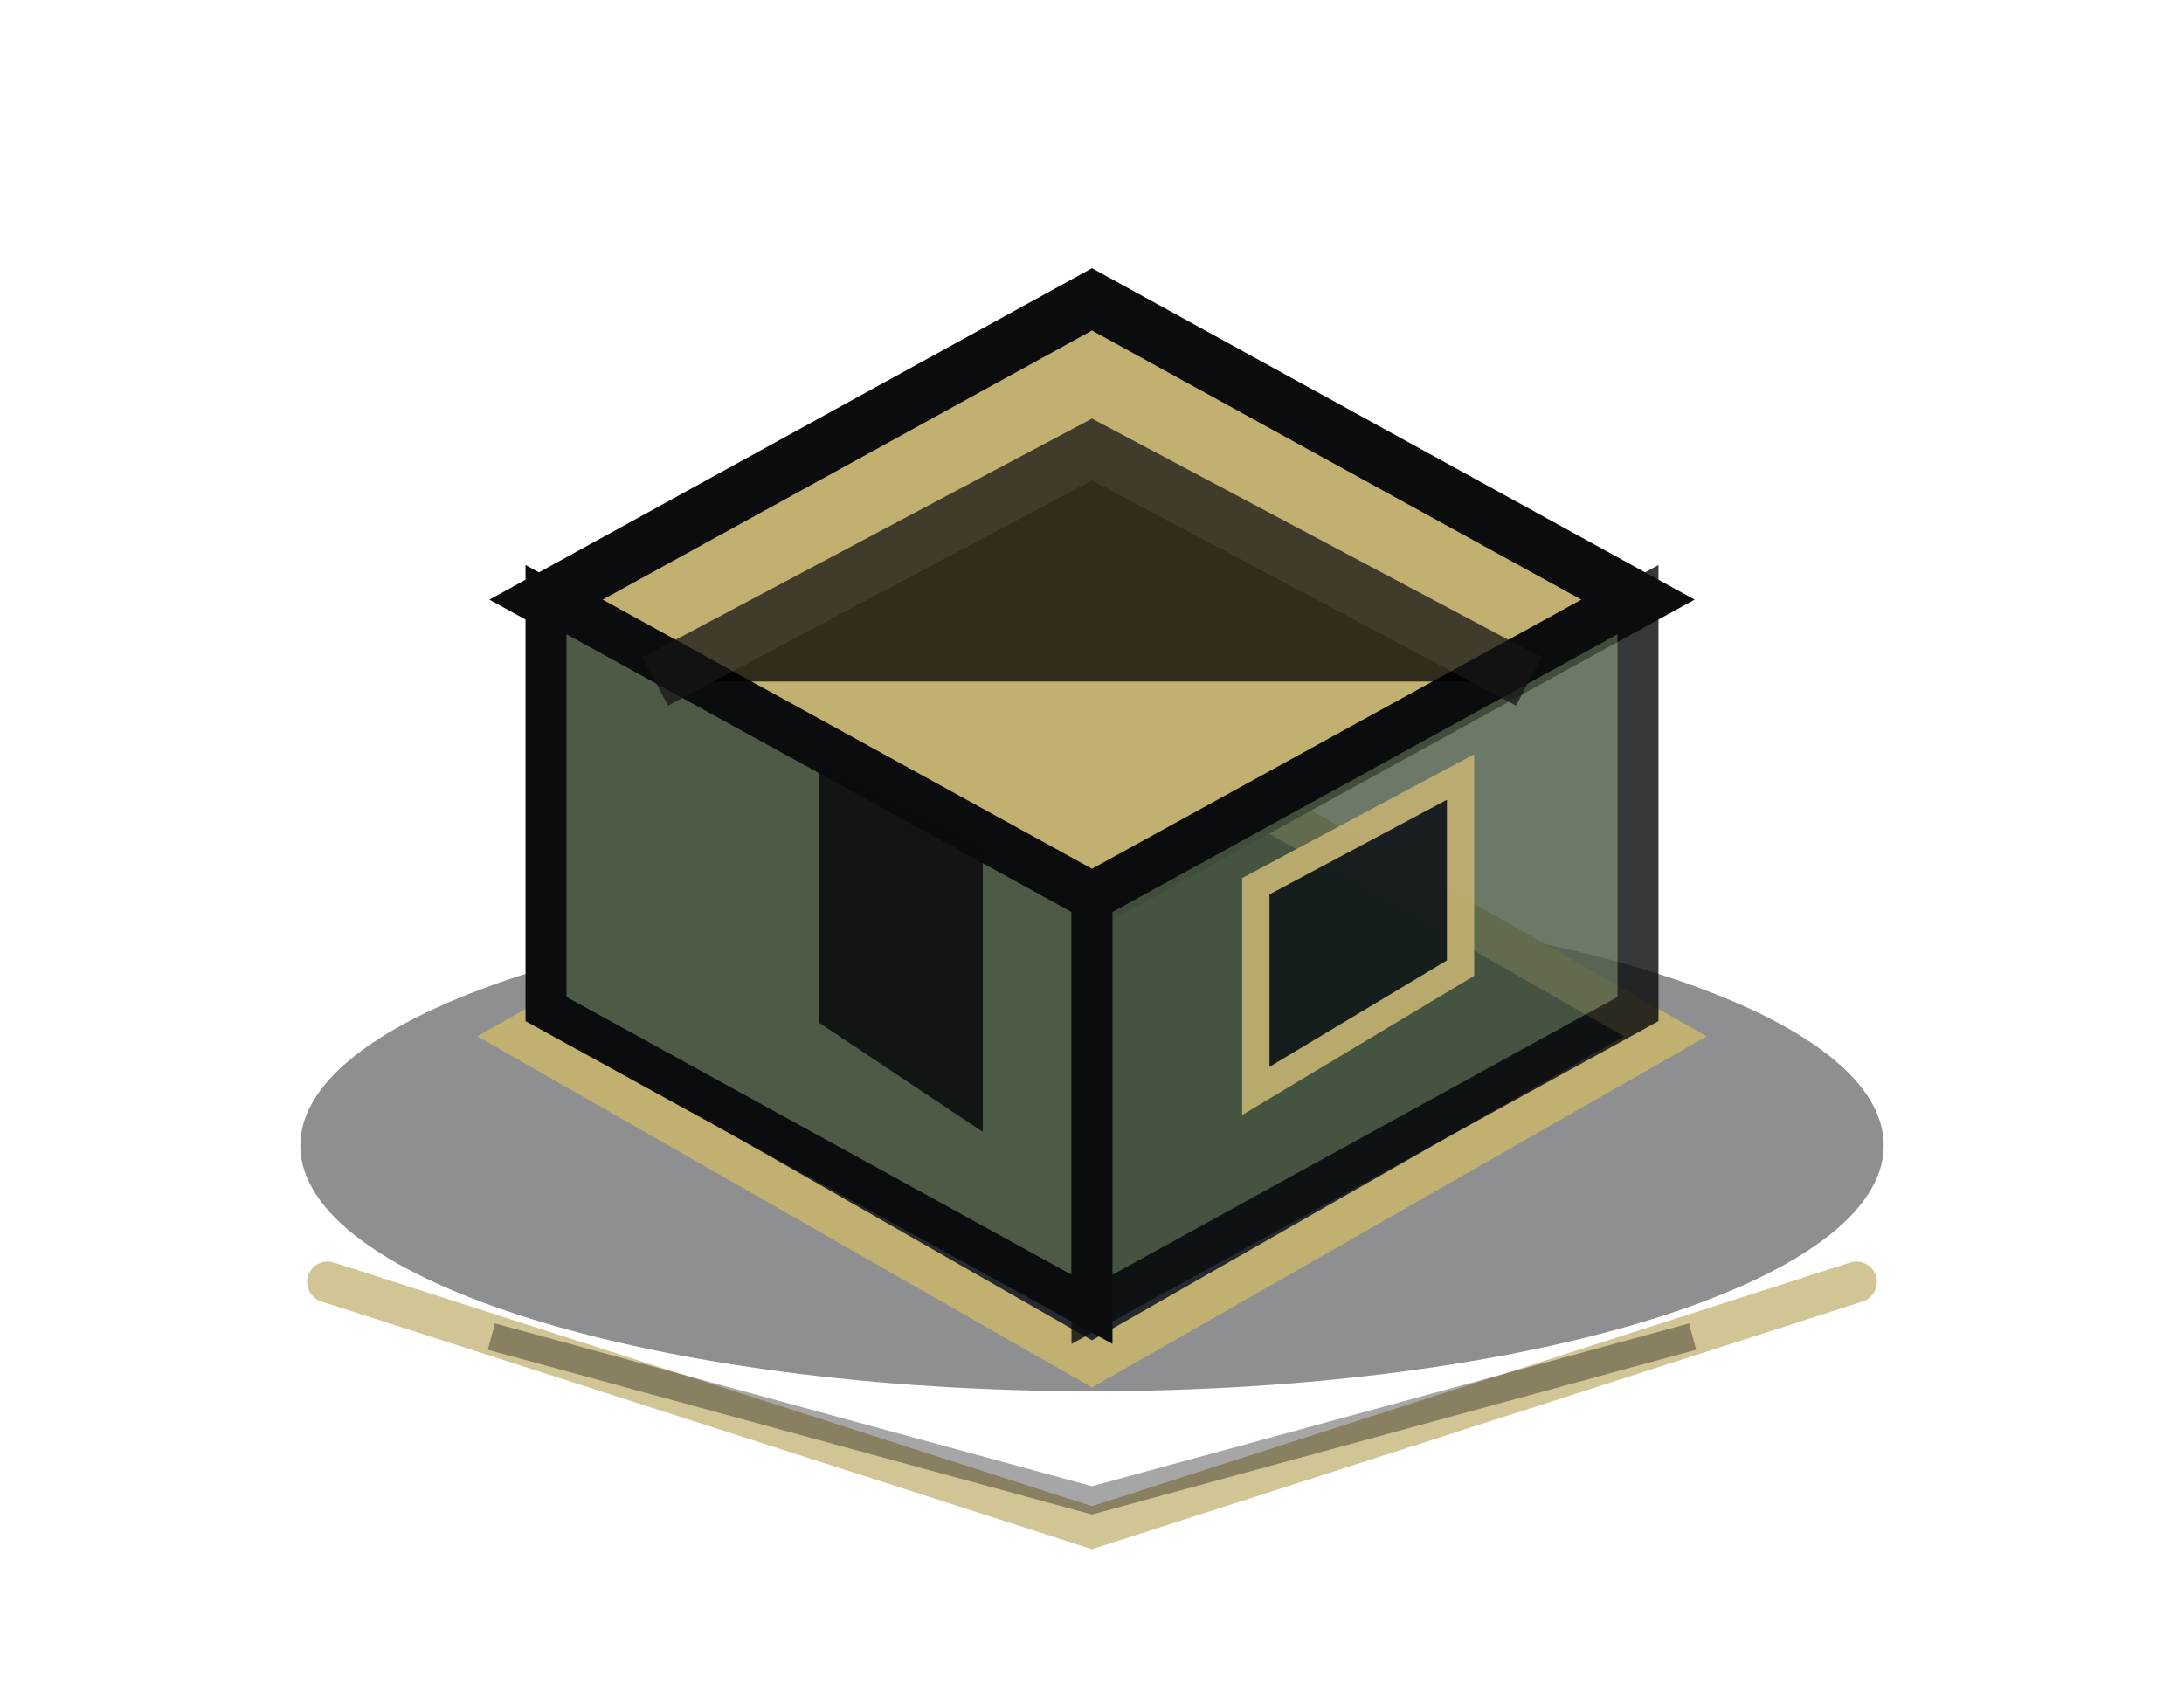
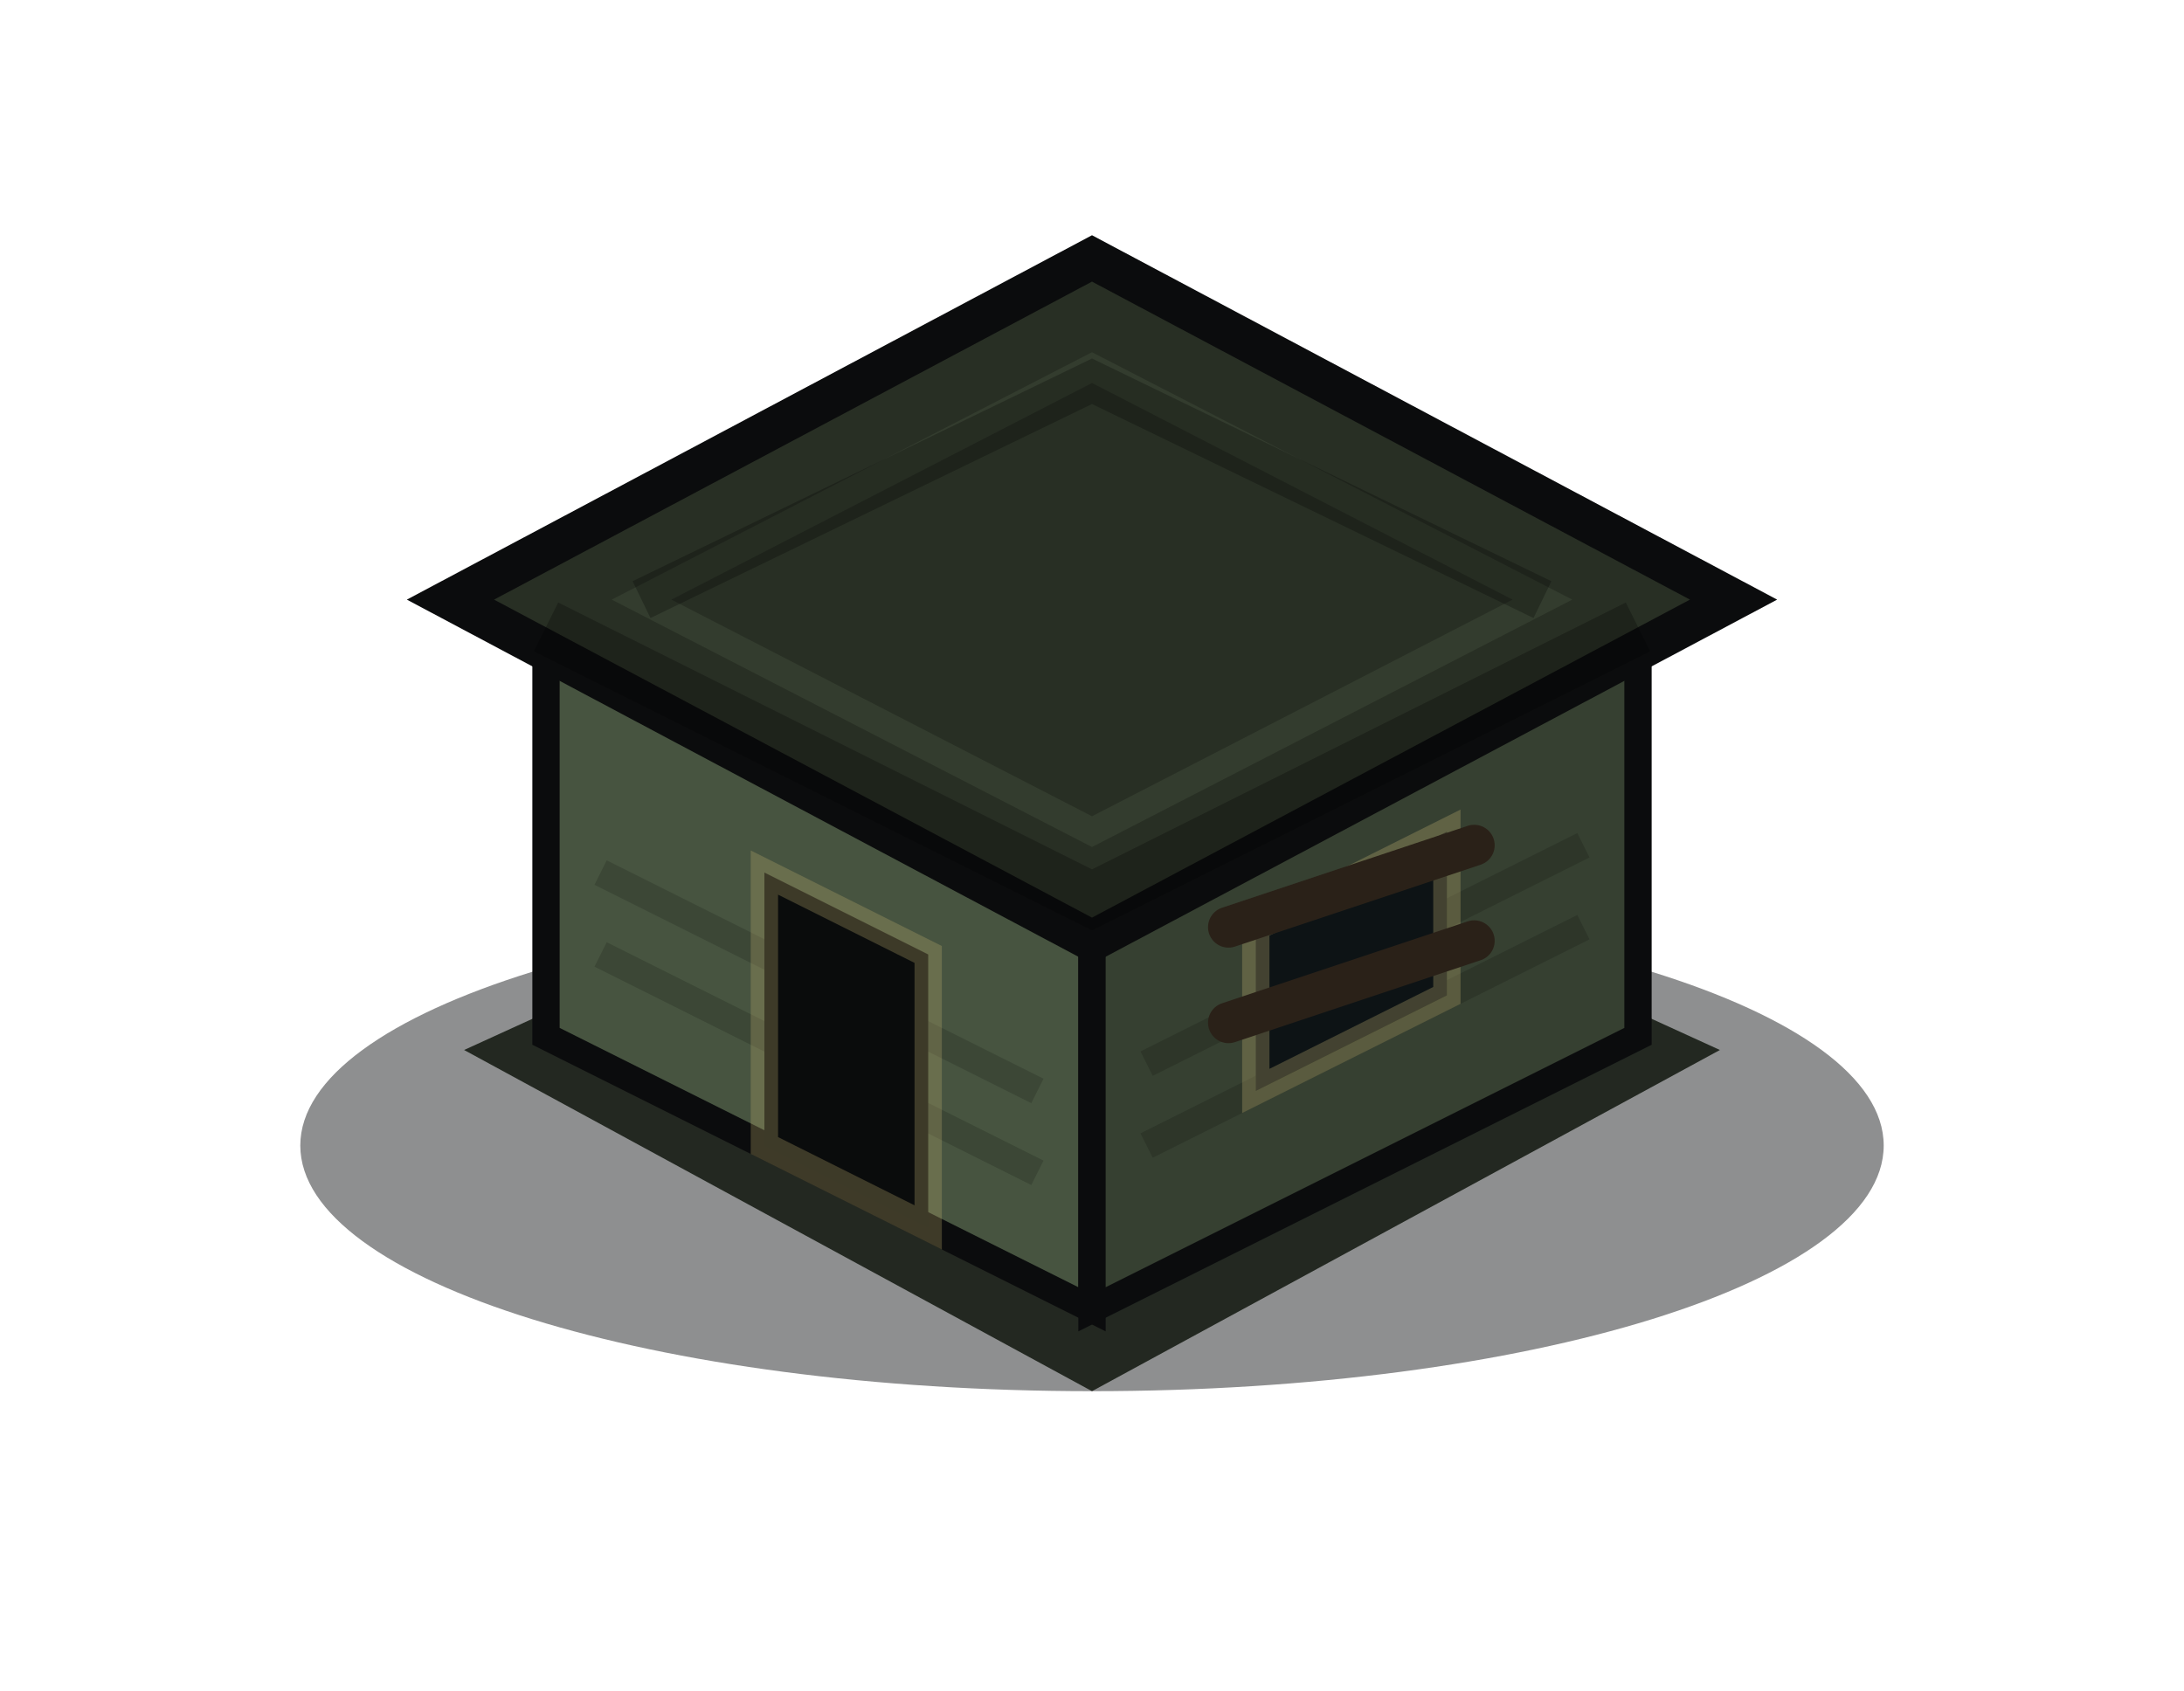
<svg xmlns="http://www.w3.org/2000/svg" width="248" height="192" viewBox="0 0 160 120" data-generated-by="generate_isometric_environment_assets" data-section="object_scenes" data-id="abandoned_house" data-footprint-slots="5x3">
  <ellipse cx="80" cy="82" rx="58" ry="18" fill="#050608" opacity="0.45" />
-   <polygon points="38,74 80,50 122,74 80,98" fill="#242a2f" stroke="#c2b071" stroke-width="3" />
-   <polygon points="40,42 80,20 120,42 80,64" fill="#c2b071" stroke="#0b0c0d" stroke-width="4" />
-   <polygon points="40,42 80,64 80,94 40,72" fill="#4d5b46" stroke="#0b0c0d" stroke-width="3" />
-   <polygon points="120,42 80,64 80,94 120,72" fill="#4d5b46" stroke="#0b0c0d" stroke-width="3" opacity="0.82" />
-   <path d="M60 73 L60 54 L72 60 L72 81 Z" fill="#090b0c" opacity="0.88" />
-   <path d="M92 63 L107 55 L107 69 L92 78 Z" fill="#11181a" stroke="#c2b071" stroke-width="2" opacity="0.92" />
-   <path d="M48 48 L80 31 L112 48" stroke="#141414" stroke-width="4" opacity="0.75" />
-   <path d="M24 92 L80 110 L136 92" fill="none" stroke="#c2b071" stroke-width="3" stroke-linecap="round" opacity="0.75" />
-   <path d="M36 96 L80 108 L124 96" fill="none" stroke="#000000" stroke-width="2" opacity="0.35" />
+   <polygon points="34,75 80,54 126,75 80,100" fill="#1d231b" opacity="0.95" />
+   <polygon points="40,74 80,94 80,60 40,40" fill="#475440" stroke="#0b0c0d" stroke-width="2" />
+   <polygon points="80,94 120,74 120,40 80,60" fill="#364031" stroke="#0b0c0d" stroke-width="2" />
+   <path d="M44 62 L76 78 M44 68 L76 84" stroke="#000000" stroke-width="2" opacity="0.16" />
+   <path d="M84 76 L116 60 M84 82 L116 66" stroke="#000000" stroke-width="2" opacity="0.16" />
+   <polygon points="33,42 80,17 127,42 80,67" fill="#282f24" stroke="#0b0c0d" stroke-width="3" />
+   <polygon points="47,42 80,25 113,42 80,59" fill="none" stroke="#3e4938" stroke-width="2" opacity="0.5" />
+   <path d="M40 44 L80 64 L120 44" fill="none" stroke="#000000" stroke-width="4" opacity="0.25" />
+   <polygon points="56,82 68,88 68,68 56,62" fill="#0a0c0c" stroke="#c2b071" stroke-width="2" stroke-opacity="0.28" />
+   <polygon points="92,78 106,71 106,59 92,66" fill="#0d1315" stroke="#c2b071" stroke-width="2" stroke-opacity="0.30" />
+   <path d="M90 66 L108 60 M90 73 L108 67" stroke="#2a2118" stroke-width="3" stroke-linecap="round" />
+   <path d="M47 42 L80 26 L113 42" fill="none" stroke="#000000" stroke-width="3" opacity="0.25" />
</svg>
